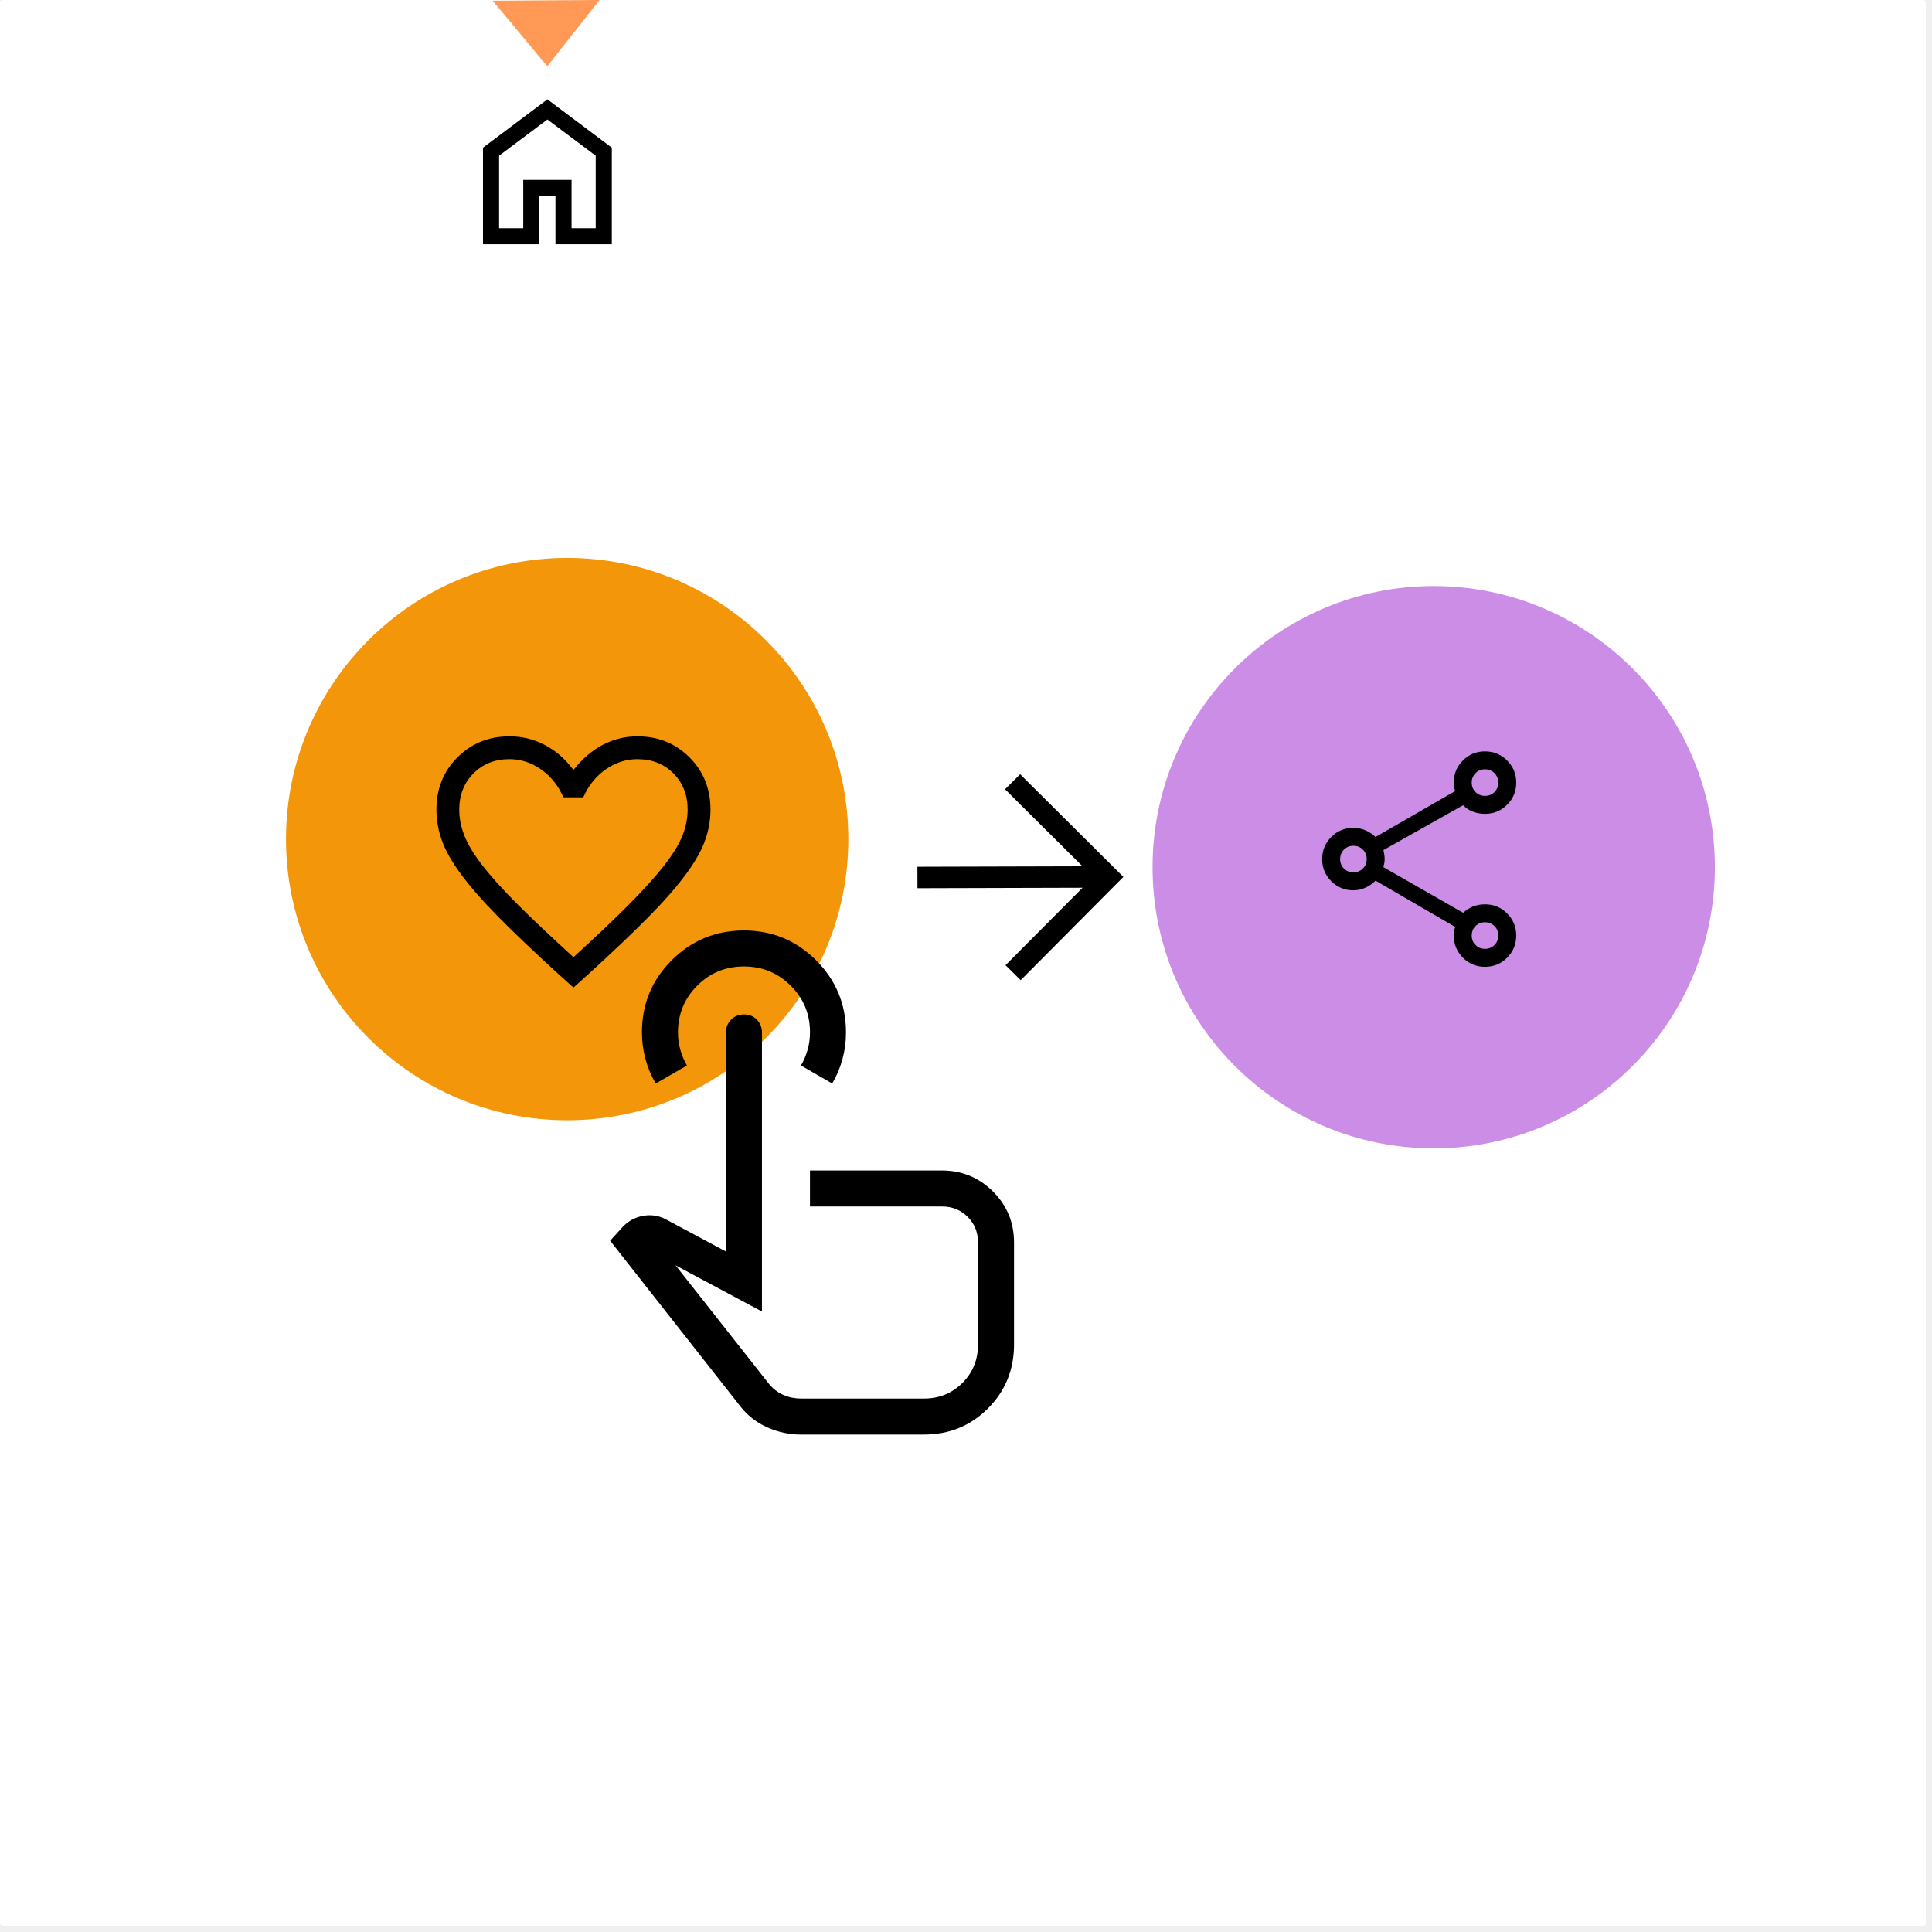
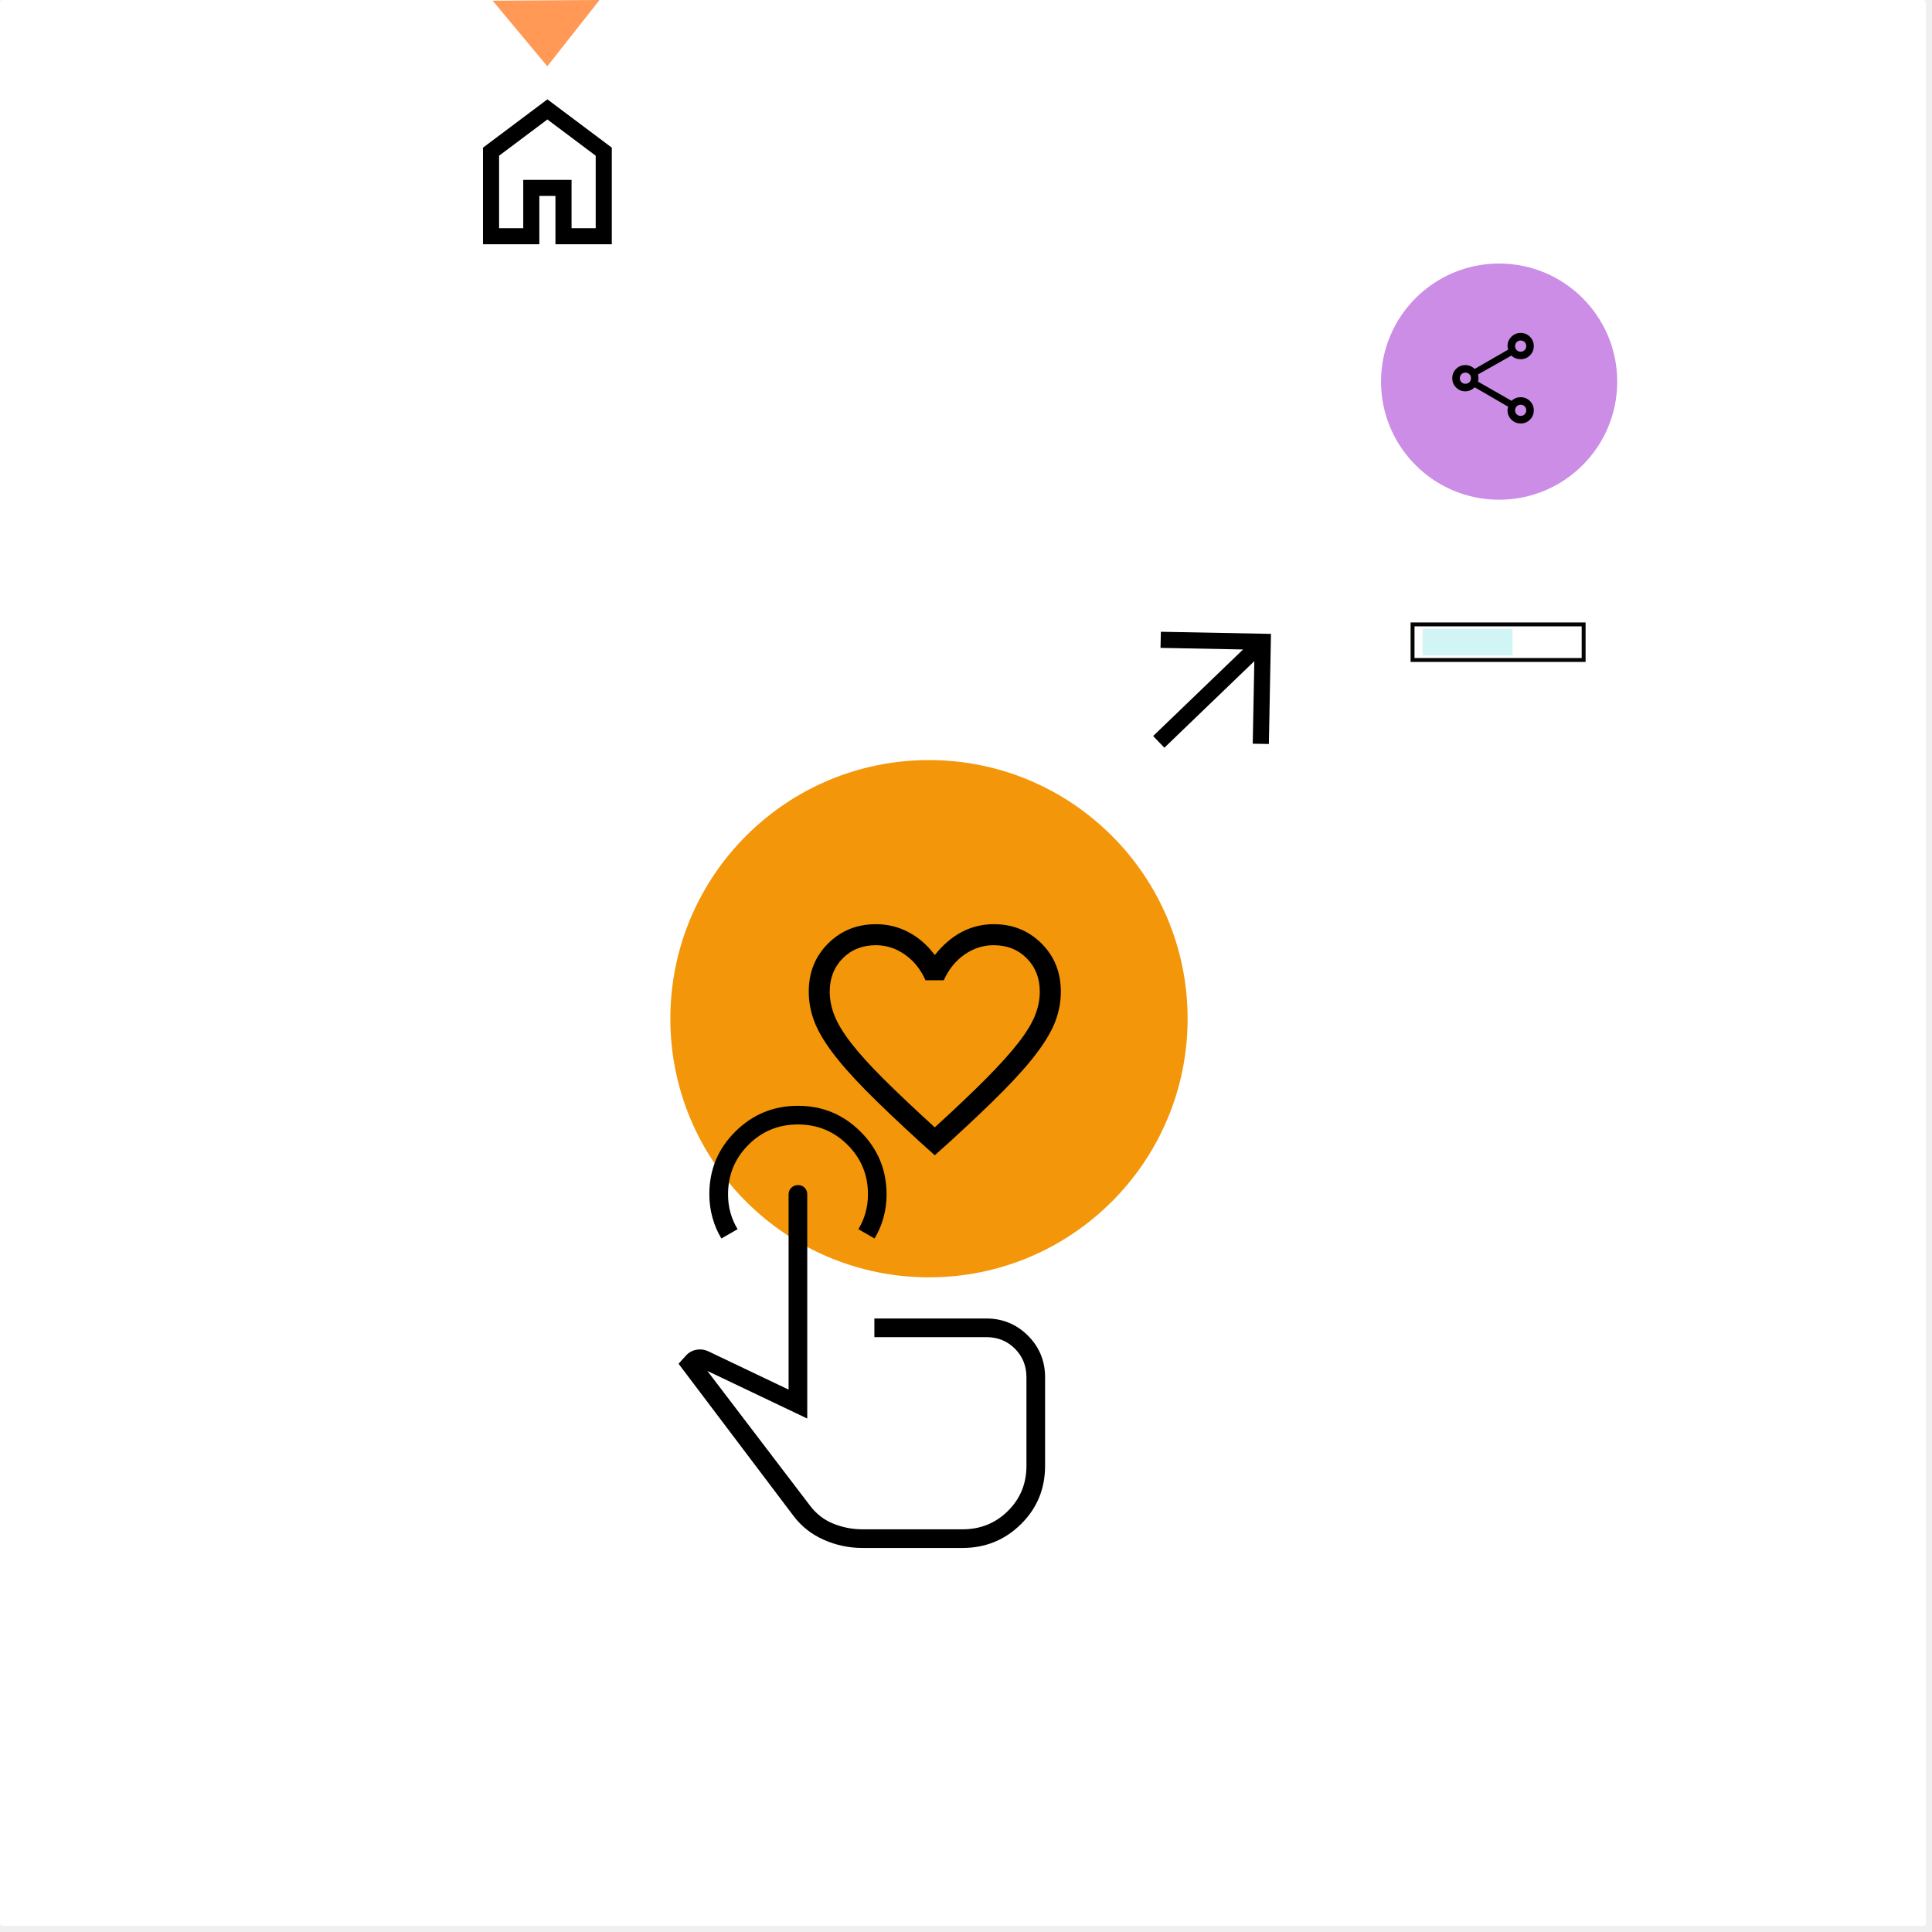
<svg xmlns="http://www.w3.org/2000/svg" width="400" height="400" version="1.1" viewBox="0 0 105.83 105.83" id="svg13268">
  <defs id="defs13272" />
  <rect width="105.49" height="105.49" ry="0.133" fill="#ffffff" id="rect2" x="0" y="0" />
-   <circle style="fill:#f39609;fill-opacity:1;stroke:none;stroke-width:0.815;stroke-miterlimit:4;stroke-dasharray:none;stroke-dashoffset:7.35" id="path839" cx="31.068" cy="45.963" r="15.401" />
+   <circle style="fill:#f39609;fill-opacity:1;stroke:none;stroke-width:0.75;stroke-miterlimit:4;stroke-dasharray:none;stroke-dashoffset:7.35" id="path839" cx="50.887" cy="55.802" r="14.167" />
  <rect x="9.735" y="7.135" width="78.332" height="69.539" ry=".264" fill="none" stroke="#000" stroke-dasharray="0, 1.307" stroke-linejoin="bevel" stroke-miterlimit="4.1" stroke-opacity=".253" stroke-width=".119" id="rect13214" />
-   <path d="m 50.256,48.654 9.043,-0.025 -4.219,4.242 0.831,0.82 5.625,-5.656 -5.656,-5.625 -0.826,0.825 4.242,4.219 -9.043,0.025 z" stroke-width="0.018" id="path13222" />
-   <circle style="fill:#cb8de6;fill-opacity:1;stroke:none;stroke-width:0.815;stroke-miterlimit:4;stroke-dasharray:none;stroke-dashoffset:7.35" id="path839-3" cx="78.535" cy="47.503" r="15.401" />
-   <path d="m 81.344,52.959 q -0.713,0 -1.212,-0.5 -0.499,-0.5 -0.499,-1.214 0,-0.1 0.02,-0.232 0.02,-0.132 0.059,-0.237 l -4.366,-2.537 q -0.231,0.241 -0.551,0.386 -0.32,0.145 -0.659,0.145 -0.713,0 -1.212,-0.499 -0.499,-0.499 -0.499,-1.212 0,-0.713 0.499,-1.212 0.499,-0.499 1.212,-0.499 0.339,0 0.649,0.13 0.31,0.13 0.561,0.371 l 4.366,-2.517 q -0.039,-0.099 -0.059,-0.223 -0.02,-0.124 -0.02,-0.239 0,-0.713 0.499,-1.212 0.499,-0.499 1.212,-0.499 0.713,0 1.212,0.499 0.499,0.499 0.499,1.212 0,0.713 -0.499,1.212 -0.499,0.499 -1.212,0.499 -0.343,0 -0.656,-0.116 -0.313,-0.116 -0.544,-0.356 l -4.366,2.458 q 0.03,0.108 0.049,0.248 0.02,0.14 0.02,0.246 0,0.106 -0.02,0.219 -0.02,0.113 -0.049,0.221 l 4.366,2.498 q 0.231,-0.211 0.531,-0.337 0.3,-0.125 0.669,-0.125 0.713,0 1.212,0.499 0.499,0.499 0.499,1.212 0,0.713 -0.499,1.212 -0.499,0.499 -1.212,0.499 z m 3.38e-4,-9.362 q 0.309,0 0.518,-0.209 0.209,-0.209 0.209,-0.519 0,-0.309 -0.209,-0.518 -0.209,-0.209 -0.519,-0.209 -0.309,0 -0.518,0.209 -0.209,0.209 -0.209,0.519 0,0.309 0.209,0.518 0.209,0.209 0.519,0.209 z m -7.208,4.189 q 0.309,0 0.518,-0.209 0.209,-0.209 0.209,-0.519 0,-0.309 -0.209,-0.518 -0.209,-0.209 -0.519,-0.209 -0.309,0 -0.518,0.209 -0.209,0.209 -0.209,0.519 0,0.309 0.209,0.518 0.209,0.209 0.519,0.209 z m 7.208,4.189 q 0.309,0 0.518,-0.209 0.209,-0.209 0.209,-0.519 0,-0.309 -0.209,-0.518 -0.209,-0.209 -0.519,-0.209 -0.309,0 -0.518,0.209 -0.209,0.209 -0.209,0.519 0,0.309 0.209,0.518 0.209,0.209 0.519,0.209 z m -3.38e-4,-9.106 z m -7.208,4.189 z m 7.208,4.189 z" id="path13943-4" style="stroke-width:0.015" />
-   <path d="m 31.412,54.096 -0.876,-0.788 q -1.955,-1.784 -3.232,-3.078 -1.277,-1.294 -2.034,-2.317 -0.757,-1.023 -1.06,-1.861 -0.303,-0.838 -0.303,-1.701 0,-1.716 1.151,-2.866 1.151,-1.15 2.852,-1.15 1.038,0 1.939,0.475 0.901,0.475 1.564,1.364 0.738,-0.926 1.62,-1.382 0.882,-0.457 1.883,-0.457 1.701,0 2.852,1.15 1.151,1.15 1.151,2.866 0,0.863 -0.303,1.701 -0.303,0.838 -1.06,1.861 -0.757,1.023 -2.034,2.317 -1.277,1.294 -3.232,3.078 z m 0,-1.664 q 1.867,-1.701 3.073,-2.918 1.206,-1.217 1.913,-2.127 0.707,-0.91 0.988,-1.622 0.281,-0.712 0.281,-1.413 0,-1.203 -0.776,-1.985 -0.776,-0.782 -1.974,-0.782 -0.939,0 -1.737,0.56 -0.799,0.56 -1.23,1.529 h -1.088 q -0.419,-0.957 -1.218,-1.523 -0.799,-0.566 -1.737,-0.566 -1.198,0 -1.974,0.782 -0.776,0.782 -0.776,1.987 0,0.703 0.281,1.419 0.281,0.716 0.988,1.633 0.707,0.916 1.92,2.127 1.213,1.21 3.065,2.899 z m 0,-5.423 z" id="path39593-8" style="display:inline;stroke-width:0.019" />
-   <path d="m 43.875,78.583 q -0.953,0 -1.841,-0.395 -0.888,-0.395 -1.479,-1.151 l -7.134,-9.074 0.69,-0.756 q 0.46,-0.493 1.134,-0.608 0.674,-0.115 1.266,0.214 l 3.255,1.742 v -12 q 0,-0.419 0.285,-0.703 0.285,-0.284 0.707,-0.284 0.422,0 0.701,0.284 0.279,0.284 0.279,0.703 v 15.287 l -4.734,-2.531 5.129,6.509 q 0.329,0.395 0.781,0.592 0.452,0.197 0.961,0.197 h 6.739 q 1.249,0 2.104,-0.855 0.855,-0.855 0.855,-2.104 v -5.589 q 0,-0.838 -0.567,-1.405 -0.567,-0.567 -1.405,-0.567 h -7.233 v -1.973 h 7.221 q 1.649,0 2.803,1.151 1.154,1.151 1.154,2.794 v 5.589 q 0,2.071 -1.43,3.501 -1.43,1.43 -3.501,1.43 z m -7.956,-19.232 q -0.364,-0.617 -0.56,-1.331 -0.196,-0.715 -0.196,-1.471 0,-2.326 1.635,-3.953 1.635,-1.627 3.954,-1.627 2.319,0 3.954,1.635 1.635,1.635 1.635,3.955 0,0.755 -0.196,1.467 -0.196,0.712 -0.56,1.326 L 43.875,58.365 q 0.23,-0.395 0.362,-0.855 0.132,-0.46 0.132,-0.969 0,-1.497 -1.056,-2.549 -1.056,-1.052 -2.564,-1.052 -1.508,0 -2.56,1.055 -1.052,1.055 -1.052,2.562 0,0.493 0.131,0.953 0.131,0.46 0.362,0.855 z m 9.37,11.013 z" id="path4984" style="stroke-width:0.033" />
+   <path d="m 63.782,40.958 4.927,-4.742 -0.087,4.523 0.883,0.014 0.116,-6.031 -6.031,-0.116 -0.02,0.883 4.523,0.087 -4.927,4.742 z" stroke-width="0.013" id="path13222" />
+   <circle style="fill:#cb8de6;fill-opacity:1;stroke:none;stroke-width:0.342;stroke-miterlimit:4;stroke-dasharray:none;stroke-dashoffset:7.35" id="path839-3" cx="82.118" cy="20.905" r="6.469" />
+   <path d="m 83.298,23.196 q -0.299,0 -0.509,-0.21 -0.21,-0.21 -0.21,-0.51 0,-0.042 0.008,-0.097 0.008,-0.055 0.025,-0.1 l -1.834,-1.066 q -0.097,0.101 -0.231,0.162 -0.134,0.061 -0.277,0.061 -0.299,0 -0.509,-0.21 -0.21,-0.21 -0.21,-0.509 0,-0.299 0.21,-0.509 0.21,-0.21 0.509,-0.21 0.142,0 0.273,0.055 0.13,0.055 0.235,0.156 l 1.834,-1.057 q -0.017,-0.042 -0.025,-0.094 -0.008,-0.052 -0.008,-0.101 0,-0.299 0.21,-0.509 0.21,-0.21 0.509,-0.21 0.299,0 0.509,0.21 0.21,0.21 0.21,0.509 0,0.299 -0.21,0.509 -0.21,0.21 -0.509,0.21 -0.144,0 -0.275,-0.049 -0.131,-0.049 -0.229,-0.15 L 80.96,20.512 q 0.012,0.045 0.021,0.104 0.008,0.059 0.008,0.103 0,0.044 -0.008,0.092 -0.008,0.048 -0.021,0.093 l 1.834,1.049 q 0.097,-0.089 0.223,-0.141 0.126,-0.053 0.281,-0.053 0.299,0 0.509,0.21 0.21,0.21 0.21,0.509 0,0.299 -0.21,0.509 -0.21,0.21 -0.509,0.21 z m 1.41e-4,-3.932 q 0.13,0 0.218,-0.088 0.088,-0.088 0.088,-0.218 0,-0.13 -0.088,-0.218 -0.088,-0.088 -0.218,-0.088 -0.13,0 -0.218,0.088 -0.088,0.088 -0.088,0.218 0,0.13 0.088,0.218 0.088,0.088 0.218,0.088 z m -3.027,1.759 q 0.13,0 0.218,-0.088 0.088,-0.088 0.088,-0.218 0,-0.13 -0.088,-0.218 -0.088,-0.088 -0.218,-0.088 -0.13,0 -0.218,0.088 -0.088,0.088 -0.088,0.218 0,0.13 0.088,0.218 0.088,0.088 0.218,0.088 z m 3.027,1.759 q 0.13,0 0.218,-0.088 0.088,-0.088 0.088,-0.218 0,-0.13 -0.088,-0.218 -0.088,-0.088 -0.218,-0.088 -0.13,0 -0.218,0.088 -0.088,0.088 -0.088,0.218 0,0.13 0.088,0.218 0.088,0.088 0.218,0.088 z m -1.41e-4,-3.825 z m -3.027,1.759 z m 3.027,1.759 z" id="path13943-4" style="stroke-width:0.006" />
+   <path d="M 51.204,63.283 50.399,62.558 q -1.798,-1.641 -2.973,-2.831 -1.175,-1.19 -1.871,-2.131 -0.696,-0.941 -0.975,-1.712 -0.279,-0.771 -0.279,-1.565 0,-1.578 1.059,-2.636 1.059,-1.058 2.624,-1.058 0.955,0 1.784,0.437 0.829,0.437 1.438,1.254 0.679,-0.852 1.49,-1.272 0.811,-0.42 1.732,-0.42 1.565,0 2.624,1.058 1.059,1.058 1.059,2.636 0,0.794 -0.279,1.565 -0.279,0.771 -0.975,1.712 -0.696,0.941 -1.871,2.131 -1.175,1.19 -2.973,2.831 z m 0,-1.53 q 1.717,-1.565 2.826,-2.684 1.109,-1.119 1.759,-1.956 0.65,-0.837 0.909,-1.492 0.259,-0.655 0.259,-1.3 0,-1.106 -0.713,-1.826 -0.713,-0.719 -1.816,-0.719 -0.863,0 -1.598,0.515 -0.735,0.515 -1.132,1.407 h -1.001 q -0.385,-0.88 -1.12,-1.401 -0.735,-0.521 -1.598,-0.521 -1.102,0 -1.816,0.719 -0.713,0.719 -0.713,1.828 0,0.647 0.259,1.305 0.259,0.659 0.909,1.502 0.65,0.843 1.766,1.956 1.116,1.113 2.819,2.667 z m 0,-4.988 z" id="path39593-8" style="display:inline;stroke-width:0.017" />
  <path style="fill:#ff9955;stroke:none;stroke-width:0.265px;stroke-linecap:butt;stroke-linejoin:miter;stroke-opacity:1" d="M 26.986,0.038 29.98,3.631 32.841,0 Z" id="path853" />
  <path d="m 27.339,12.498 h 1.323 V 9.852 h 2.646 v 2.646 h 1.323 V 8.529 L 29.985,6.545 27.339,8.529 Z M 26.457,13.38 v -5.292 l 3.528,-2.646 3.528,2.646 v 5.292 h -3.087 v -2.646 h -0.882 v 2.646 z m 3.528,-3.858 z" id="path1097" style="stroke-width:0.011" />
+   <rect style="fill:#ffffff;stroke:#050505;stroke-width:0.214;stroke-dashoffset:7.35" id="rect839" width="9.372" height="1.949" x="77.376" y="34.203" />
+   <rect style="fill:#a4eaea;fill-opacity:0.506;stroke:none;stroke-width:0.233;stroke-dashoffset:7.35" id="rect841" width="4.927" height="1.457" x="77.926" y="34.446" />
+   <path d="m 47.247,84.793 q -1.117,0 -2.128,-0.45 -1.012,-0.45 -1.661,-1.316 l -6.288,-8.324 0.391,-0.432 q 0.235,-0.268 0.577,-0.333 0.342,-0.065 0.672,0.088 l 4.387,2.093 V 65.427 q 0,-0.217 0.149,-0.364 0.149,-0.147 0.369,-0.147 0.22,0 0.362,0.147 0.142,0.147 0.142,0.364 v 12.277 l -5.473,-2.609 5.616,7.369 q 0.513,0.685 1.28,0.996 0.767,0.312 1.604,0.312 h 5.48 q 1.467,0 2.483,-1.004 1.017,-1.004 1.017,-2.471 v -4.854 q 0,-0.934 -0.632,-1.566 -0.632,-0.632 -1.566,-0.632 h -6.132 v -1.022 h 6.129 q 1.342,0 2.282,0.939 0.94,0.939 0.94,2.28 v 4.853 q 0,1.89 -1.321,3.194 -1.321,1.304 -3.201,1.304 z M 39.516,67.841 q -0.317,-0.521 -0.489,-1.142 -0.172,-0.622 -0.172,-1.28 0,-2.018 1.422,-3.432 1.422,-1.414 3.433,-1.414 2.011,0 3.433,1.422 1.422,1.422 1.422,3.438 0,0.656 -0.172,1.273 -0.172,0.617 -0.489,1.136 l -0.884,-0.511 q 0.258,-0.424 0.391,-0.905 0.133,-0.481 0.133,-1.014 0,-1.587 -1.119,-2.702 -1.119,-1.115 -2.718,-1.115 -1.599,0 -2.713,1.118 -1.114,1.118 -1.114,2.715 0,0.524 0.133,1.001 0.133,0.478 0.391,0.902 z m 7.984,10.156 z" id="path1566" style="stroke-width:0.033" />
</svg>
